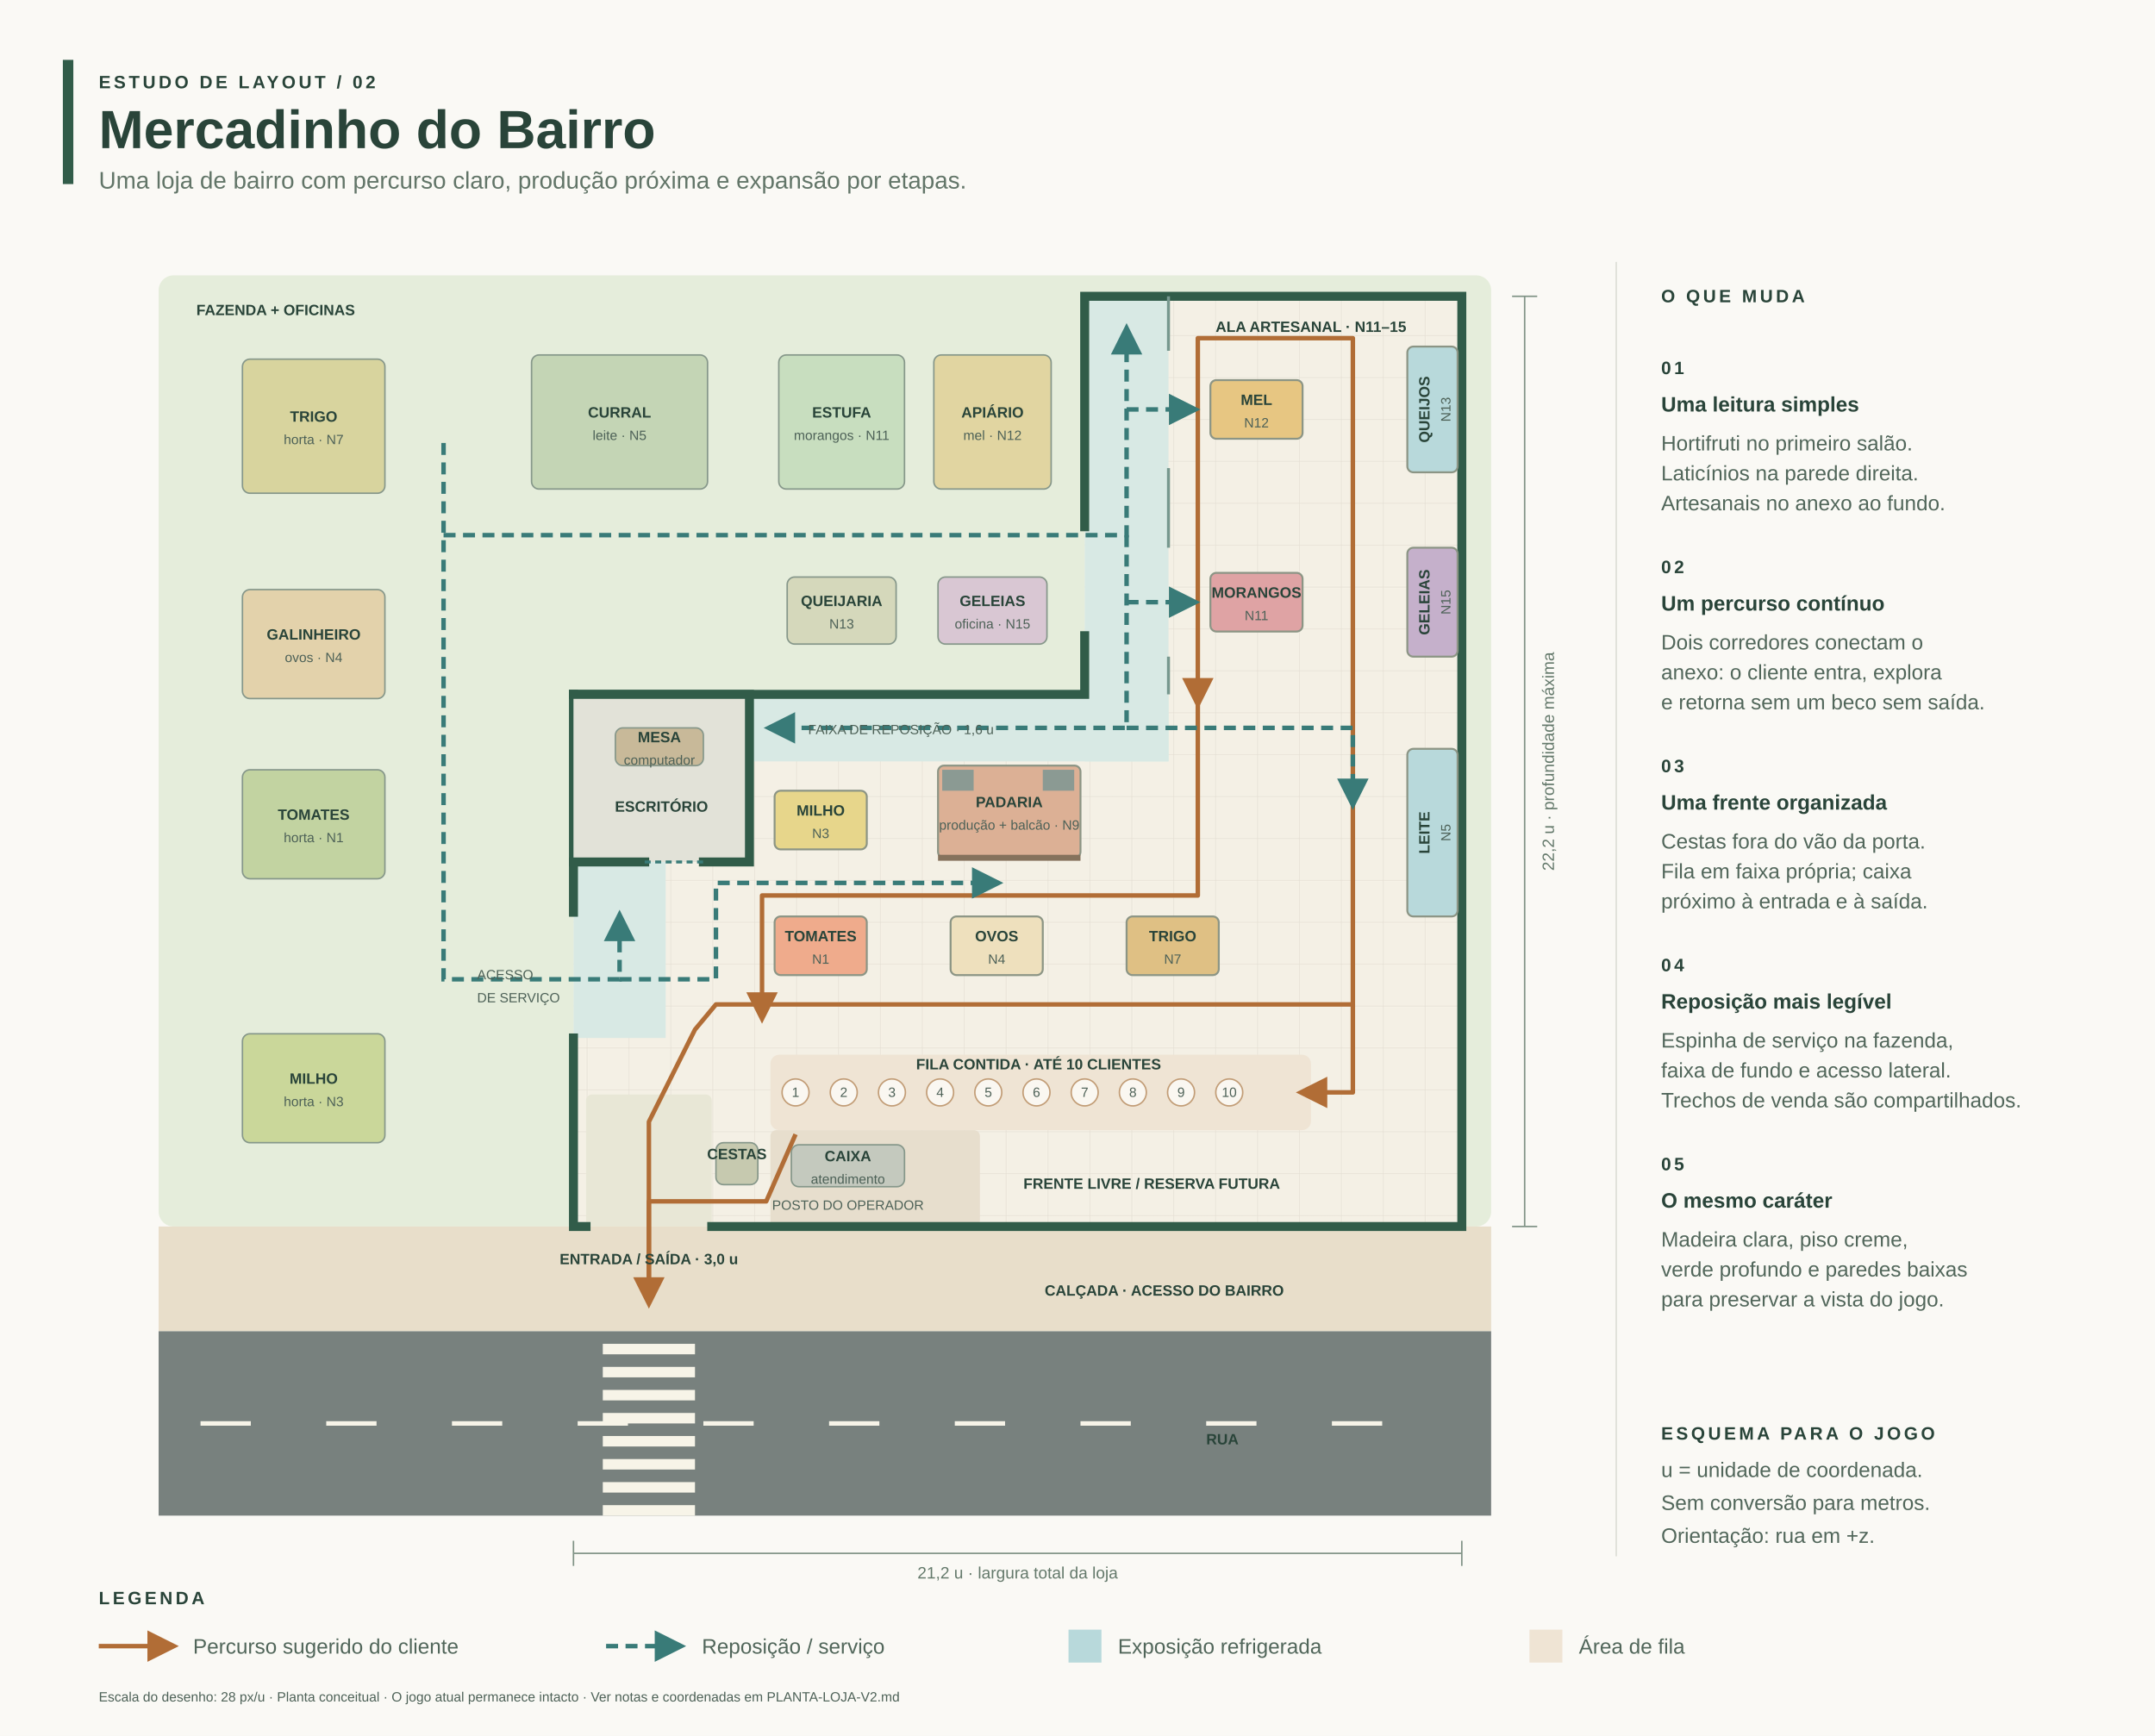
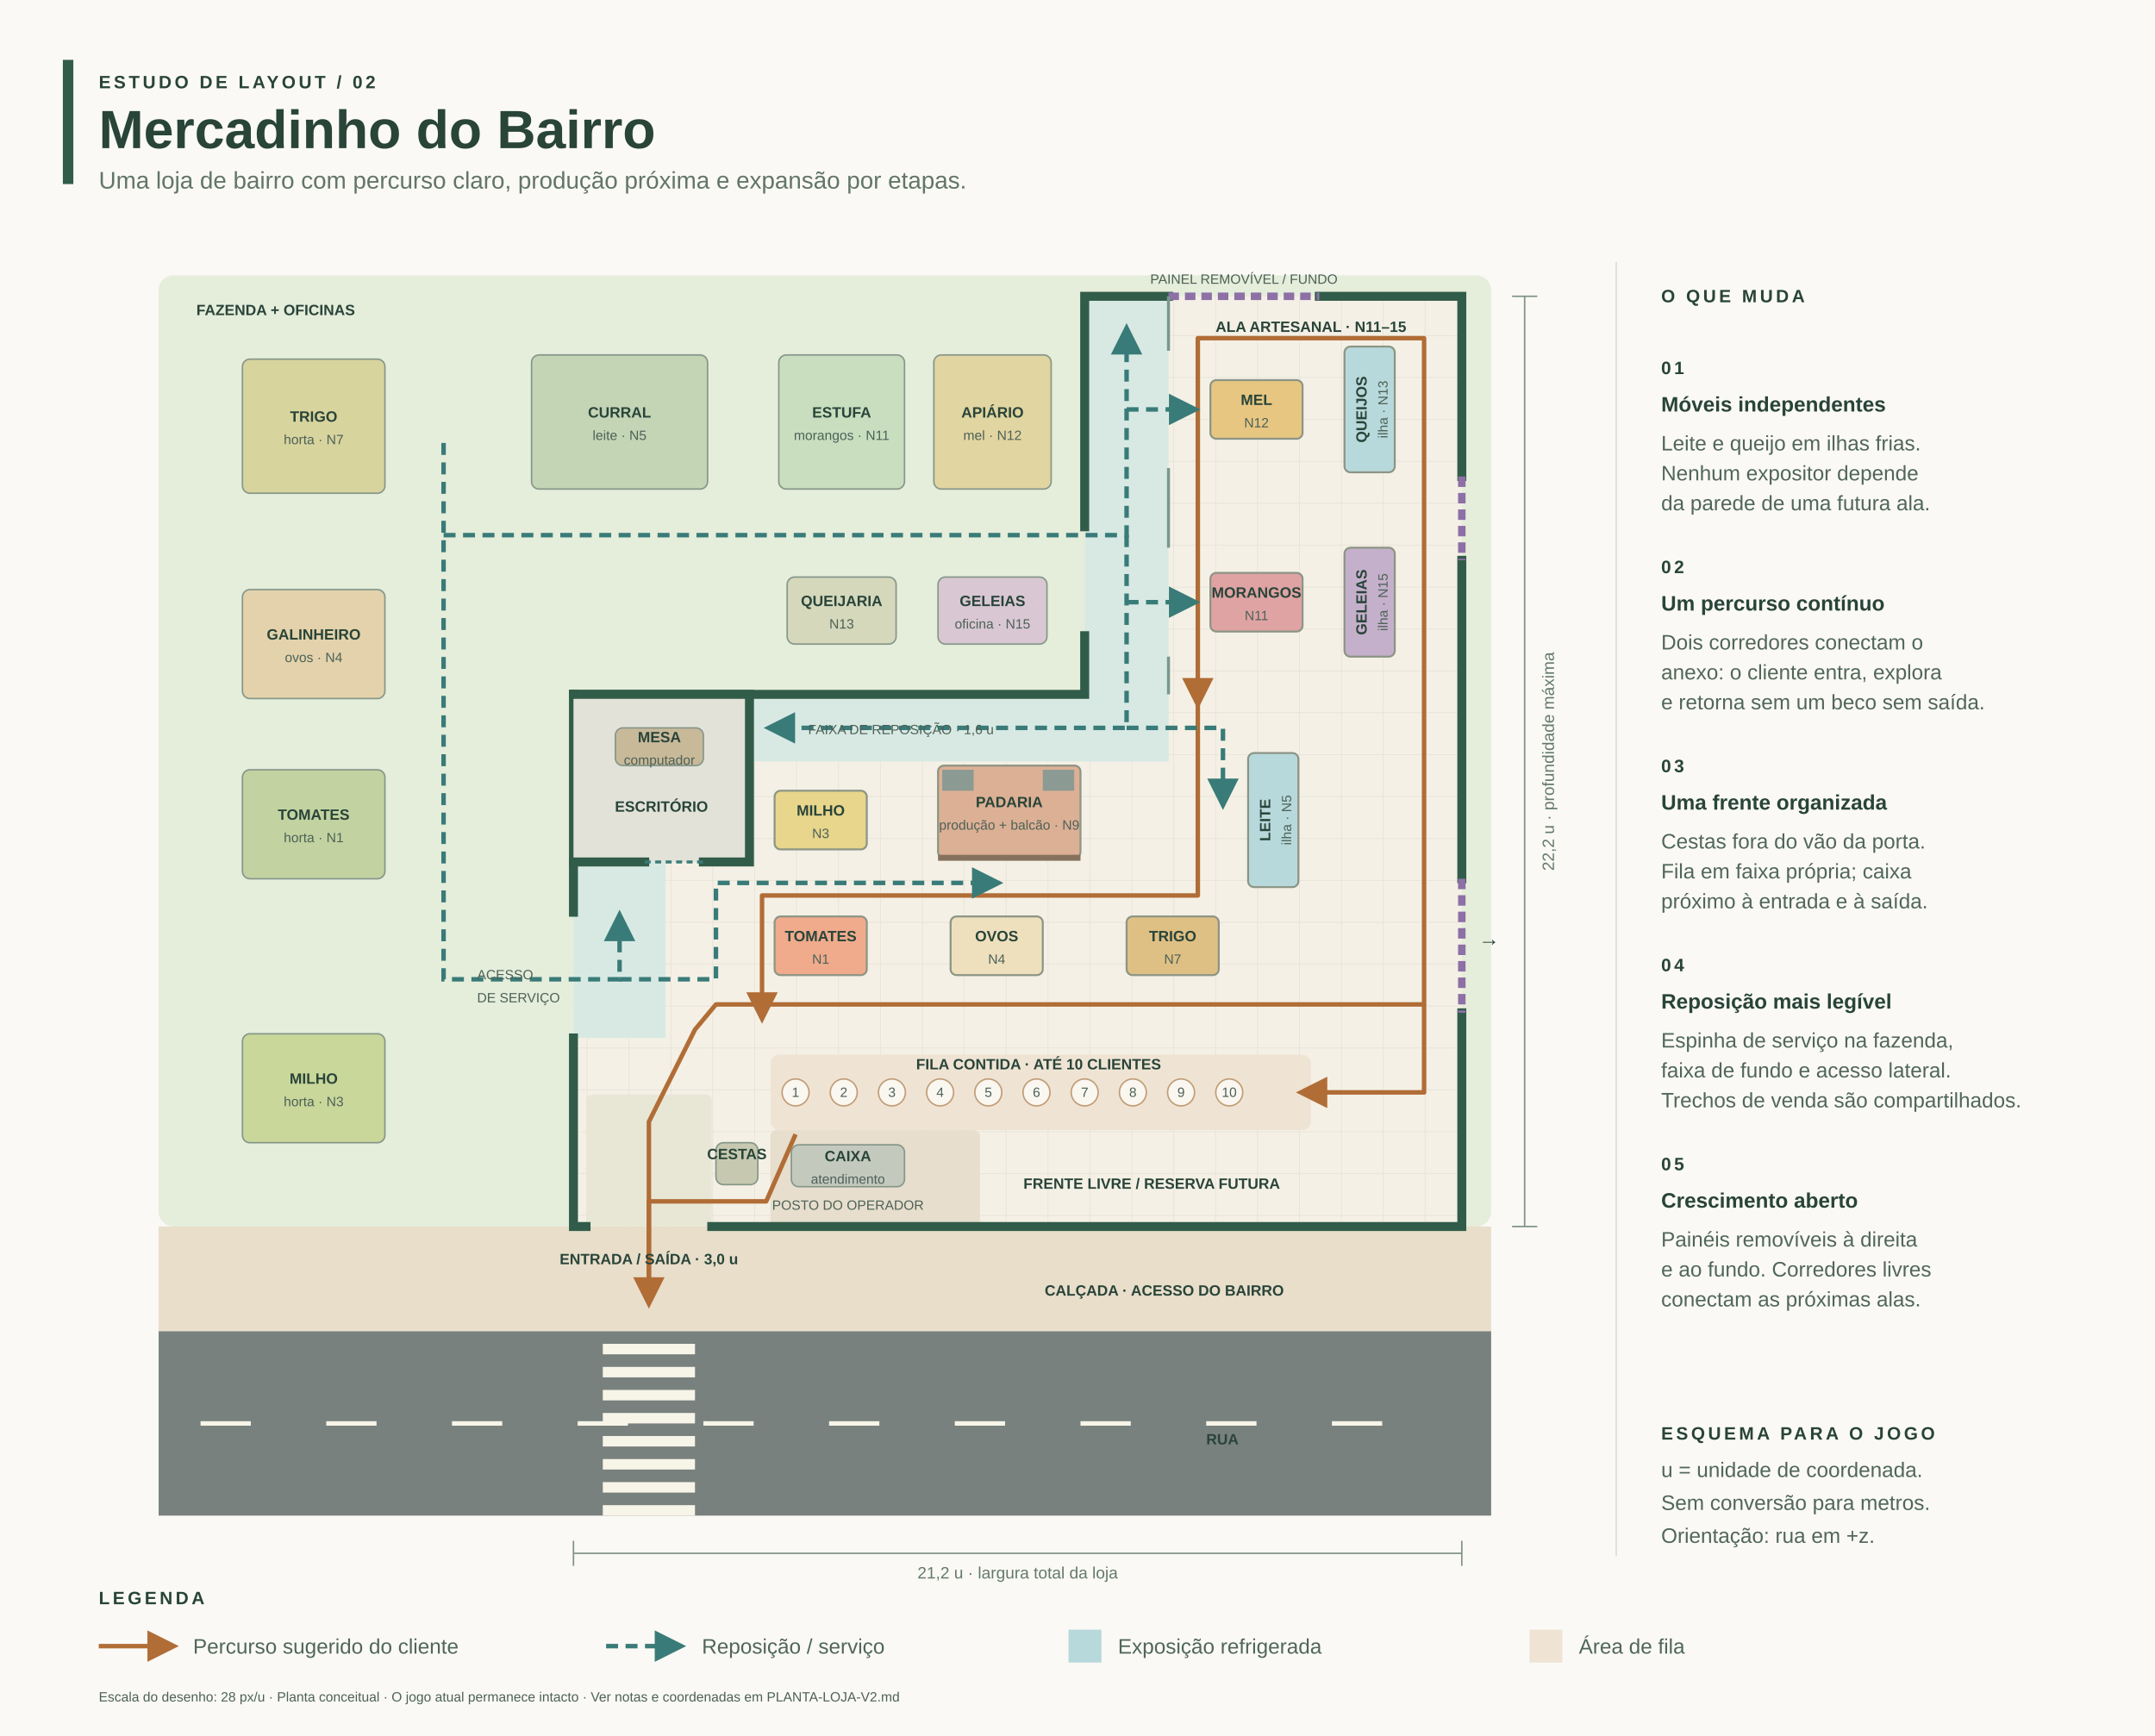
<svg xmlns="http://www.w3.org/2000/svg" width="1440" height="1160" viewBox="0 0 1440 1160" role="img" aria-labelledby="title desc">
  <defs>
    <pattern id="tiles" width="28" height="28" patternUnits="userSpaceOnUse">
      <rect width="28" height="28" fill="#f4f0e5" />
      <path d="M28 0H0V28" fill="none" stroke="#e3ded1" stroke-width="0.65" />
    </pattern>
    <marker id="customerArrow" markerWidth="7" markerHeight="7" refX="5.5" refY="3.5" orient="auto">
      <path d="M0 0L7 3.5L0 7Z" fill="#b16d36" />
    </marker>
    <marker id="staffArrow" markerWidth="7" markerHeight="7" refX="5.5" refY="3.5" orient="auto">
      <path d="M0 0L7 3.5L0 7Z" fill="#397b78" />
    </marker>
  </defs>
  <style>
text{font-family:Arial,sans-serif;fill:#294439}.heading{font-size:36px;font-weight:700}.subtitle{font-size:16px;fill:#627568}.eyebrow{font-size:12px;font-weight:700;letter-spacing:2px}.label{font-size:14px;font-weight:700}.small{font-size:10px;font-weight:700}.tiny{font-size:9px;fill:#4d6157}.note{font-size:14px;fill:#51665a}.wall{fill:none;stroke:#315c49;stroke-width:6;stroke-linecap:square}.customer{fill:none;stroke:#b16d36;stroke-width:3;marker-end:url(#customerArrow);stroke-linejoin:round}.staff{fill:none;stroke:#397b78;stroke-width:3;stroke-dasharray:8 5;marker-end:url(#staffArrow)}.dimension{stroke:#809386;stroke-width:1}.dimtext{font-size:11px;fill:#64796b}
</style>
  <rect width="1440" height="1160" fill="#faf9f5" />
  <rect x="42" y="40" width="7" height="83" fill="#315c49" />
  <text x="66" y="59" class="eyebrow">ESTUDO DE LAYOUT / 02</text>
  <text x="66" y="99" class="heading">Mercadinho do Bairro</text>
  <text x="66" y="126" class="subtitle">Uma loja de bairro com percurso claro, produção próxima e expansão por etapas.</text>
  <rect x="106" y="184" width="890.4" height="635.6" fill="#e5eddb" rx="10" />
  <rect x="106" y="819.6" width="890.4" height="70" fill="#e8deca" />
  <rect x="106" y="889.6" width="890.4" height="123.2" fill="#78817e" />
  <line x1="134" y1="951.2" x2="167.6" y2="951.2" stroke="#f7f4e8" stroke-width="3" />
  <line x1="218" y1="951.2" x2="251.6" y2="951.2" stroke="#f7f4e8" stroke-width="3" />
  <line x1="302" y1="951.2" x2="335.6" y2="951.2" stroke="#f7f4e8" stroke-width="3" />
  <line x1="386" y1="951.2" x2="419.6" y2="951.2" stroke="#f7f4e8" stroke-width="3" />
  <line x1="470" y1="951.2" x2="503.6" y2="951.2" stroke="#f7f4e8" stroke-width="3" />
  <line x1="554" y1="951.2" x2="587.6" y2="951.2" stroke="#f7f4e8" stroke-width="3" />
  <line x1="638" y1="951.2" x2="671.6" y2="951.2" stroke="#f7f4e8" stroke-width="3" />
  <line x1="722" y1="951.2" x2="755.6" y2="951.2" stroke="#f7f4e8" stroke-width="3" />
  <line x1="806" y1="951.2" x2="839.6" y2="951.2" stroke="#f7f4e8" stroke-width="3" />
  <line x1="890" y1="951.2" x2="923.6" y2="951.2" stroke="#f7f4e8" stroke-width="3" />
  <rect x="402.8" y="898" width="61.6" height="7" fill="#f7f4e8" />
  <rect x="402.8" y="913.4" width="61.6" height="7" fill="#f7f4e8" />
  <rect x="402.8" y="928.8" width="61.6" height="7" fill="#f7f4e8" />
  <rect x="402.8" y="944.2" width="61.6" height="7" fill="#f7f4e8" />
  <rect x="402.8" y="959.6" width="61.6" height="7" fill="#f7f4e8" />
  <rect x="402.8" y="975" width="61.6" height="7" fill="#f7f4e8" />
  <rect x="402.8" y="990.4" width="61.6" height="7" fill="#f7f4e8" />
  <rect x="402.8" y="1005.8" width="61.6" height="7" fill="#f7f4e8" />
  <text x="778" y="865.8" class="small" text-anchor="middle">CALÇADA · ACESSO DO BAIRRO</text>
  <text x="806" y="965.2" class="small" fill="#ffffff">RUA</text>
  <rect x="162" y="690.8" width="95.2" height="72.8" fill="#cad79a" rx="5" stroke="#86978a" stroke-width="1" />
  <text x="209.6" y="724.2" class="small" text-anchor="middle">MILHO</text>
  <text x="209.6" y="739.2" class="tiny" text-anchor="middle">horta · N3</text>
  <rect x="162" y="514.4" width="95.2" height="72.8" fill="#c2d3a1" rx="5" stroke="#86978a" stroke-width="1" />
  <text x="209.6" y="547.8" class="small" text-anchor="middle">TOMATES</text>
  <text x="209.6" y="562.8" class="tiny" text-anchor="middle">horta · N1</text>
  <rect x="162" y="394" width="95.2" height="72.8" fill="#e3d2ab" rx="5" stroke="#86978a" stroke-width="1" />
  <text x="209.6" y="427.4" class="small" text-anchor="middle">GALINHEIRO</text>
  <text x="209.6" y="442.4" class="tiny" text-anchor="middle">ovos · N4</text>
  <rect x="162" y="240" width="95.2" height="89.6" fill="#d8d49e" rx="5" stroke="#86978a" stroke-width="1" />
  <text x="209.6" y="281.8" class="small" text-anchor="middle">TRIGO</text>
  <text x="209.6" y="296.8" class="tiny" text-anchor="middle">horta · N7</text>
  <rect x="355.2" y="237.2" width="117.6" height="89.6" fill="#c4d5b5" rx="5" stroke="#86978a" stroke-width="1" />
  <text x="414" y="279" class="small" text-anchor="middle">CURRAL</text>
  <text x="414" y="294" class="tiny" text-anchor="middle">leite · N5</text>
  <rect x="520.4" y="237.2" width="84" height="89.6" fill="#c8debf" rx="5" stroke="#86978a" stroke-width="1" />
  <text x="562.4" y="279" class="small" text-anchor="middle">ESTUFA</text>
  <text x="562.4" y="294" class="tiny" text-anchor="middle">morangos · N11</text>
  <rect x="624" y="237.2" width="78.4" height="89.6" fill="#e1d5a1" rx="5" stroke="#86978a" stroke-width="1" />
  <text x="663.2" y="279" class="small" text-anchor="middle">APIÁRIO</text>
  <text x="663.2" y="294" class="tiny" text-anchor="middle">mel · N12</text>
  <rect x="526" y="385.6" width="72.8" height="44.8" fill="#d5d8bb" rx="5" stroke="#86978a" stroke-width="1" />
  <text x="562.4" y="405" class="small" text-anchor="middle">QUEIJARIA</text>
  <text x="562.4" y="420" class="tiny" text-anchor="middle">N13</text>
  <rect x="626.8" y="385.6" width="72.8" height="44.8" fill="#d9c7d3" rx="5" stroke="#86978a" stroke-width="1" />
  <text x="663.2" y="405" class="small" text-anchor="middle">GELEIAS</text>
  <text x="663.2" y="420" class="tiny" text-anchor="middle">oficina · N15</text>
  <text x="131.2" y="210.6" class="small">FAZENDA + OFICINAS</text>
  <path d="M383.2,464H724.8V198H976.8V819.6H383.2Z" fill="url(#tiles)" />
  <rect x="383.2" y="576" width="61.6" height="117.6" fill="#d8e9e4" />
  <rect x="500.8" y="464" width="280" height="44.8" fill="#d8e9e4" />
  <rect x="724.8" y="198" width="56" height="310.8" fill="#d8e9e4" />
  <rect x="391.6" y="731.4" width="84" height="88.2" fill="#e8e7d6" rx="4" />
  <rect x="514.8" y="704.8" width="361.2" height="50.4" fill="#efe4d4" rx="6" />
  <rect x="514.8" y="755.2" width="140" height="64.4" fill="#e7decd" rx="4" />
  <path d="M383.2,464 L724.8,464 L724.8,424.8" class="wall" />
-   <path d="M724.8,352 L724.8,198 L976.8,198 L976.8,819.6 L475.6,819.6" class="wall" />
+   <path d="M724.8,352 L724.8,198 L780.8,198" class="wall" />
+   <path d="M881.6,198 L976.8,198 L976.8,318.4" class="wall" />
+   <path d="M976.8,374.4 L976.8,587.2" class="wall" />
+   <path d="M976.8,676.8 L976.8,819.6 L475.6,819.6" class="wall" />
+   <line x1="780.8" y1="198" x2="881.6" y2="198" stroke="#8d70a5" stroke-width="5" stroke-dasharray="7 4" />
+   <line x1="976.8" y1="318.4" x2="976.8" y2="374.4" stroke="#8d70a5" stroke-width="5" stroke-dasharray="7 4" />
+   <line x1="976.8" y1="587.2" x2="976.8" y2="676.8" stroke="#8d70a5" stroke-width="5" stroke-dasharray="7 4" />
+   <text x="831.2" y="189.6" class="tiny" text-anchor="middle">PAINEL REMOVÍVEL / FUNDO</text>
+   <text x="988" y="632" class="label">→</text>
  <path d="M391.6,819.6 L383.2,819.6 L383.2,693.6" class="wall" />
  <path d="M383.2,609.6 L383.2,464" class="wall" />
  <rect x="383.2" y="464" width="117.6" height="112" fill="#e2e2d8" />
  <path d="M383.2,464 L500.8,464 L500.8,576 L470,576" class="wall" />
  <path d="M430.8,576 L383.2,576" class="wall" />
  <rect x="411.2" y="486.4" width="58.8" height="25.2" fill="#c8b999" rx="5" stroke="#86978a" stroke-width="1" />
  <text x="440.6" y="496" class="small" text-anchor="middle">MESA</text>
  <text x="440.6" y="511" class="tiny" text-anchor="middle">computador</text>
  <text x="442" y="542.4" class="small" text-anchor="middle">ESCRITÓRIO</text>
  <line x1="430.8" y1="576" x2="470" y2="576" stroke="#397b78" stroke-width="2" stroke-dasharray="4 3" />
  <line x1="780.8" y1="198" x2="780.8" y2="234.4" stroke="#77988e" stroke-width="2" />
  <line x1="780.8" y1="312.8" x2="780.8" y2="366" stroke="#77988e" stroke-width="2" />
  <line x1="780.8" y1="438.8" x2="780.8" y2="464" stroke="#77988e" stroke-width="2" />
  <rect x="517.6" y="612.4" width="61.6" height="39.2" fill="#efab8c" rx="4" stroke="#8c9585" stroke-width="1.3" />
  <text x="548.4" y="629" class="small" text-anchor="middle">TOMATES</text>
  <text x="548.4" y="644" class="tiny" text-anchor="middle">N1</text>
  <rect x="517.6" y="528.4" width="61.6" height="39.2" fill="#e7d68b" rx="4" stroke="#8c9585" stroke-width="1.3" />
  <text x="548.4" y="545" class="small" text-anchor="middle">MILHO</text>
  <text x="548.4" y="560" class="tiny" text-anchor="middle">N3</text>
  <rect x="635.2" y="612.4" width="61.6" height="39.2" fill="#eee0bd" rx="4" stroke="#8c9585" stroke-width="1.3" />
  <text x="666" y="629" class="small" text-anchor="middle">OVOS</text>
  <text x="666" y="644" class="tiny" text-anchor="middle">N4</text>
  <rect x="752.8" y="612.4" width="61.6" height="39.2" fill="#dfc084" rx="4" stroke="#8c9585" stroke-width="1.3" />
  <text x="783.6" y="629" class="small" text-anchor="middle">TRIGO</text>
  <text x="783.6" y="644" class="tiny" text-anchor="middle">N7</text>
  <rect x="626.8" y="511.6" width="95.2" height="61.6" fill="#dcb095" rx="4" stroke="#8c9585" stroke-width="1.3" />
  <text x="674.4" y="539.4" class="small" text-anchor="middle">PADARIA</text>
  <text x="674.4" y="554.4" class="tiny" text-anchor="middle">produção + balcão · N9</text>
-   <rect x="940.4" y="500.4" width="33.6" height="112" fill="#b8d9db" rx="4" stroke="#8c9585" stroke-width="1.3" />
-   <g transform="translate(957.2,556.4) rotate(-90)">
+   <rect x="834" y="503.2" width="33.6" height="89.6" fill="#b8d9db" rx="4" stroke="#8c9585" stroke-width="1.3" />
+   <g transform="translate(850.8,548) rotate(-90)">
    <text x="0" y="-2" class="small" text-anchor="middle">LEITE</text>
-     <text x="0" y="12" class="tiny" text-anchor="middle">N5</text>
+     <text x="0" y="12" class="tiny" text-anchor="middle">ilha · N5</text>
  </g>
  <rect x="808.8" y="382.8" width="61.6" height="39.2" fill="#dfa3a4" rx="4" stroke="#8c9585" stroke-width="1.3" />
  <text x="839.6" y="399.4" class="small" text-anchor="middle">MORANGOS</text>
  <text x="839.6" y="414.4" class="tiny" text-anchor="middle">N11</text>
  <rect x="808.8" y="254" width="61.6" height="39.2" fill="#e7c682" rx="4" stroke="#8c9585" stroke-width="1.3" />
  <text x="839.6" y="270.6" class="small" text-anchor="middle">MEL</text>
  <text x="839.6" y="285.6" class="tiny" text-anchor="middle">N12</text>
-   <rect x="940.4" y="231.6" width="33.6" height="84" fill="#b8d9db" rx="4" stroke="#8c9585" stroke-width="1.3" />
-   <g transform="translate(957.2,273.6) rotate(-90)">
+   <rect x="898.4" y="231.6" width="33.6" height="84" fill="#b8d9db" rx="4" stroke="#8c9585" stroke-width="1.3" />
+   <g transform="translate(915.2,273.6) rotate(-90)">
    <text x="0" y="-2" class="small" text-anchor="middle">QUEIJOS</text>
-     <text x="0" y="12" class="tiny" text-anchor="middle">N13</text>
+     <text x="0" y="12" class="tiny" text-anchor="middle">ilha · N13</text>
  </g>
-   <rect x="940.4" y="366" width="33.6" height="72.8" fill="#c5b0cb" rx="4" stroke="#8c9585" stroke-width="1.3" />
-   <g transform="translate(957.2,402.4) rotate(-90)">
+   <rect x="898.4" y="366" width="33.6" height="72.8" fill="#c5b0cb" rx="4" stroke="#8c9585" stroke-width="1.3" />
+   <g transform="translate(915.2,402.4) rotate(-90)">
    <text x="0" y="-2" class="small" text-anchor="middle">GELEIAS</text>
-     <text x="0" y="12" class="tiny" text-anchor="middle">N15</text>
+     <text x="0" y="12" class="tiny" text-anchor="middle">ilha · N15</text>
  </g>
  <rect x="629.6" y="514.4" width="21" height="14" fill="#8b9a93" />
  <rect x="696.8" y="514.4" width="21" height="14" fill="#8b9a93" />
  <line x1="626.8" y1="573.2" x2="722" y2="573.2" stroke="#86725c" stroke-width="4" />
  <rect x="478.4" y="763.6" width="28" height="28" fill="#c6c9af" rx="5" stroke="#86978a" stroke-width="1" />
  <text x="492.4" y="774.6" class="small" text-anchor="middle">CESTAS</text>
  <rect x="528.8" y="765" width="75.6" height="28" fill="#c4c9be" rx="5" stroke="#86978a" stroke-width="1" />
  <text x="566.6" y="776" class="small" text-anchor="middle">CAIXA</text>
  <text x="566.6" y="791" class="tiny" text-anchor="middle">atendimento</text>
  <text x="566.6" y="808.4" class="tiny" text-anchor="middle">POSTO DO OPERADOR</text>
  <circle cx="531.6" cy="730" r="9" fill="#faf7f1" stroke="#c29d77" />
  <text x="531.6" y="733" class="tiny" text-anchor="middle">1</text>
  <circle cx="563.8" cy="730" r="9" fill="#faf7f1" stroke="#c29d77" />
  <text x="563.8" y="733" class="tiny" text-anchor="middle">2</text>
  <circle cx="596" cy="730" r="9" fill="#faf7f1" stroke="#c29d77" />
  <text x="596" y="733" class="tiny" text-anchor="middle">3</text>
  <circle cx="628.2" cy="730" r="9" fill="#faf7f1" stroke="#c29d77" />
  <text x="628.2" y="733" class="tiny" text-anchor="middle">4</text>
  <circle cx="660.4" cy="730" r="9" fill="#faf7f1" stroke="#c29d77" />
  <text x="660.4" y="733" class="tiny" text-anchor="middle">5</text>
  <circle cx="692.6" cy="730" r="9" fill="#faf7f1" stroke="#c29d77" />
  <text x="692.6" y="733" class="tiny" text-anchor="middle">6</text>
  <circle cx="724.8" cy="730" r="9" fill="#faf7f1" stroke="#c29d77" />
  <text x="724.8" y="733" class="tiny" text-anchor="middle">7</text>
  <circle cx="757" cy="730" r="9" fill="#faf7f1" stroke="#c29d77" />
  <text x="757" y="733" class="tiny" text-anchor="middle">8</text>
  <circle cx="789.2" cy="730" r="9" fill="#faf7f1" stroke="#c29d77" />
  <text x="789.2" y="733" class="tiny" text-anchor="middle">9</text>
  <circle cx="821.4" cy="730" r="9" fill="#faf7f1" stroke="#c29d77" />
  <text x="821.4" y="733" class="tiny" text-anchor="middle">10</text>
  <text x="694" y="714.6" class="small" text-anchor="middle">FILA CONTIDA · ATÉ 10 CLIENTES</text>
  <text x="769.6" y="794.4" class="small" text-anchor="middle">FRENTE LIVRE / RESERVA FUTURA</text>
  <text x="876" y="221.8" class="small" text-anchor="middle">ALA ARTESANAL · N11–15</text>
-   <path d="M433.6,870 L433.6,749.6 L464.4,688 L478.4,671.2 L839.6,671.2 L904,671.2 L904,226 L800.4,226 L800.4,469.6" class="customer" />
+   <path d="M433.6,870 L433.6,749.6 L464.4,688 L478.4,671.2 L839.6,671.2 L951.6,671.2 L951.6,226 L800.4,226 L800.4,469.6" class="customer" />
  <path d="M800.4,469.6 L800.4,598.4 L509.2,598.4 L509.2,679.6" class="customer" />
-   <path d="M904,671.2 L904,730 L870.4,730" class="customer" />
+   <path d="M951.6,671.2 L951.6,730 L870.4,730" class="customer" />
  <path d="M531.6,758 L512,802.8 L433.6,802.8 L433.6,870" class="customer" />
  <path d="M296.4,296 L296.4,654.4 L414,654.4 L414,612.4" class="staff" />
  <path d="M296.4,357.6 L752.8,357.6 L752.8,220.4" class="staff" />
  <path d="M752.8,357.6 L752.8,486.4 L514.8,486.4" class="staff" />
-   <path d="M752.8,486.4 L904,486.4 L904,536.8" class="staff" />
+   <path d="M752.8,486.4 L817.2,486.4 L817.2,536.8" class="staff" />
  <path d="M414,654.4 L478.4,654.4 L478.4,590 L666,590" class="staff" />
  <path d="M752.8,273.6 L797.6,273.6" class="staff" />
  <path d="M752.8,402.4 L797.6,402.4" class="staff" />
  <text x="318.8" y="654.4" class="tiny">ACESSO</text>
  <text x="318.8" y="669.8" class="tiny">DE SERVIÇO</text>
  <text x="540" y="490.6" class="tiny">FAIXA DE REPOSIÇÃO · 1,6 u</text>
  <text x="433.6" y="844.8" class="small" text-anchor="middle">ENTRADA / SAÍDA · 3,0 u</text>
  <line x1="383.2" y1="1038" x2="976.8" y2="1038" class="dimension" />
  <line x1="383.2" y1="1029.6" x2="383.2" y2="1046.4" class="dimension" />
  <line x1="976.8" y1="1029.6" x2="976.8" y2="1046.4" class="dimension" />
  <text x="680" y="1054.8" class="dimtext" text-anchor="middle">21,2 u · largura total da loja</text>
  <line x1="1018.8" y1="198" x2="1018.8" y2="819.6" class="dimension" />
  <line x1="1010.4" y1="198" x2="1027.2" y2="198" class="dimension" />
  <line x1="1010.4" y1="819.6" x2="1027.2" y2="819.6" class="dimension" />
  <text transform="translate(1038.4,508.8) rotate(-90)" class="dimtext" text-anchor="middle">22,2 u · profundidade máxima</text>
  <line x1="1080" y1="175" x2="1080" y2="1040" stroke="#dedfd7" />
  <text x="1110" y="202" class="eyebrow">O QUE MUDA</text>
  <text x="1110" y="250" class="eyebrow">01</text>
-   <text x="1110" y="275" class="label">Uma leitura simples</text>
-   <text x="1110" y="301" class="note">Hortifruti no primeiro salão.</text>
-   <text x="1110" y="321" class="note">Laticínios na parede direita.</text>
-   <text x="1110" y="341" class="note">Artesanais no anexo ao fundo.</text>
+   <text x="1110" y="275" class="label">Móveis independentes</text>
+   <text x="1110" y="301" class="note">Leite e queijo em ilhas frias.</text>
+   <text x="1110" y="321" class="note">Nenhum expositor depende</text>
+   <text x="1110" y="341" class="note">da parede de uma futura ala.</text>
  <text x="1110" y="383" class="eyebrow">02</text>
  <text x="1110" y="408" class="label">Um percurso contínuo</text>
  <text x="1110" y="434" class="note">Dois corredores conectam o</text>
  <text x="1110" y="454" class="note">anexo: o cliente entra, explora</text>
  <text x="1110" y="474" class="note">e retorna sem um beco sem saída.</text>
  <text x="1110" y="516" class="eyebrow">03</text>
  <text x="1110" y="541" class="label">Uma frente organizada</text>
  <text x="1110" y="567" class="note">Cestas fora do vão da porta.</text>
  <text x="1110" y="587" class="note">Fila em faixa própria; caixa</text>
  <text x="1110" y="607" class="note">próximo à entrada e à saída.</text>
  <text x="1110" y="649" class="eyebrow">04</text>
  <text x="1110" y="674" class="label">Reposição mais legível</text>
  <text x="1110" y="700" class="note">Espinha de serviço na fazenda,</text>
  <text x="1110" y="720" class="note">faixa de fundo e acesso lateral.</text>
  <text x="1110" y="740" class="note">Trechos de venda são compartilhados.</text>
  <text x="1110" y="782" class="eyebrow">05</text>
-   <text x="1110" y="807" class="label">O mesmo caráter</text>
-   <text x="1110" y="833" class="note">Madeira clara, piso creme,</text>
-   <text x="1110" y="853" class="note">verde profundo e paredes baixas</text>
-   <text x="1110" y="873" class="note">para preservar a vista do jogo.</text>
+   <text x="1110" y="807" class="label">Crescimento aberto</text>
+   <text x="1110" y="833" class="note">Painéis removíveis à direita</text>
+   <text x="1110" y="853" class="note">e ao fundo. Corredores livres</text>
+   <text x="1110" y="873" class="note">conectam as próximas alas.</text>
  <text x="1110" y="962" class="eyebrow">ESQUEMA PARA O JOGO</text>
  <text x="1110" y="987" class="note">u = unidade de coordenada.</text>
  <text x="1110" y="1009" class="note">Sem conversão para metros.</text>
  <text x="1110" y="1031" class="note">Orientação: rua em +z.</text>
  <text x="66" y="1072" class="eyebrow">LEGENDA</text>
  <path d="M66 1100H115" class="customer" />
  <text x="129" y="1105" class="note">Percurso sugerido do cliente</text>
  <path d="M405 1100H454" class="staff" />
  <text x="469" y="1105" class="note">Reposição / serviço</text>
  <rect x="714" y="1089" width="22" height="22" fill="#b8d9db" />
  <text x="747" y="1105" class="note">Exposição refrigerada</text>
  <rect x="1022" y="1089" width="22" height="22" fill="#efe4d4" />
  <text x="1055" y="1105" class="note">Área de fila</text>
  <text x="66" y="1137" class="tiny">Escala do desenho: 28 px/u · Planta conceitual · O jogo atual permanece intacto · Ver notas e coordenadas em PLANTA-LOJA-V2.md</text>
</svg>
